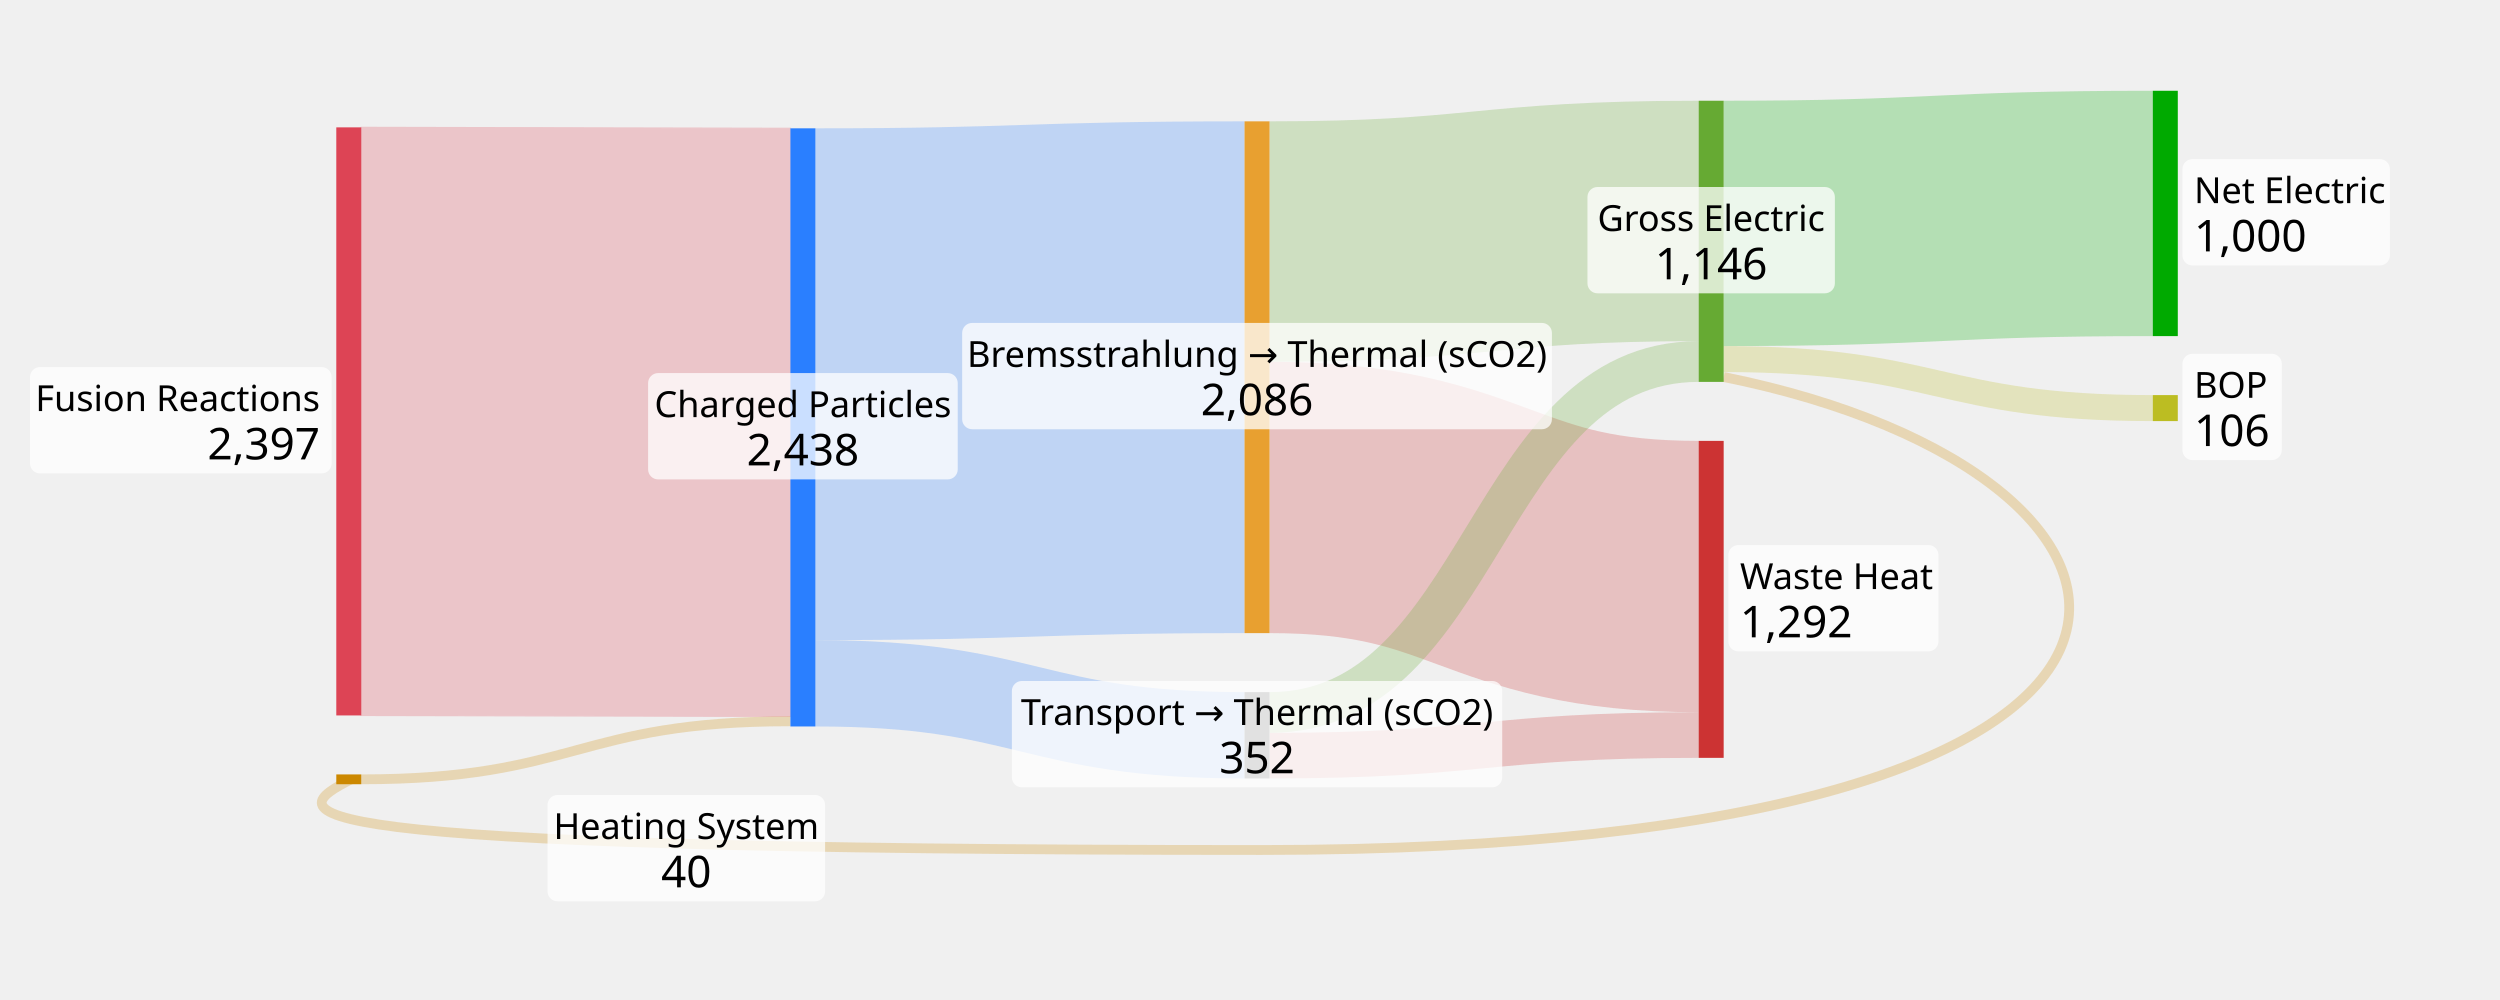
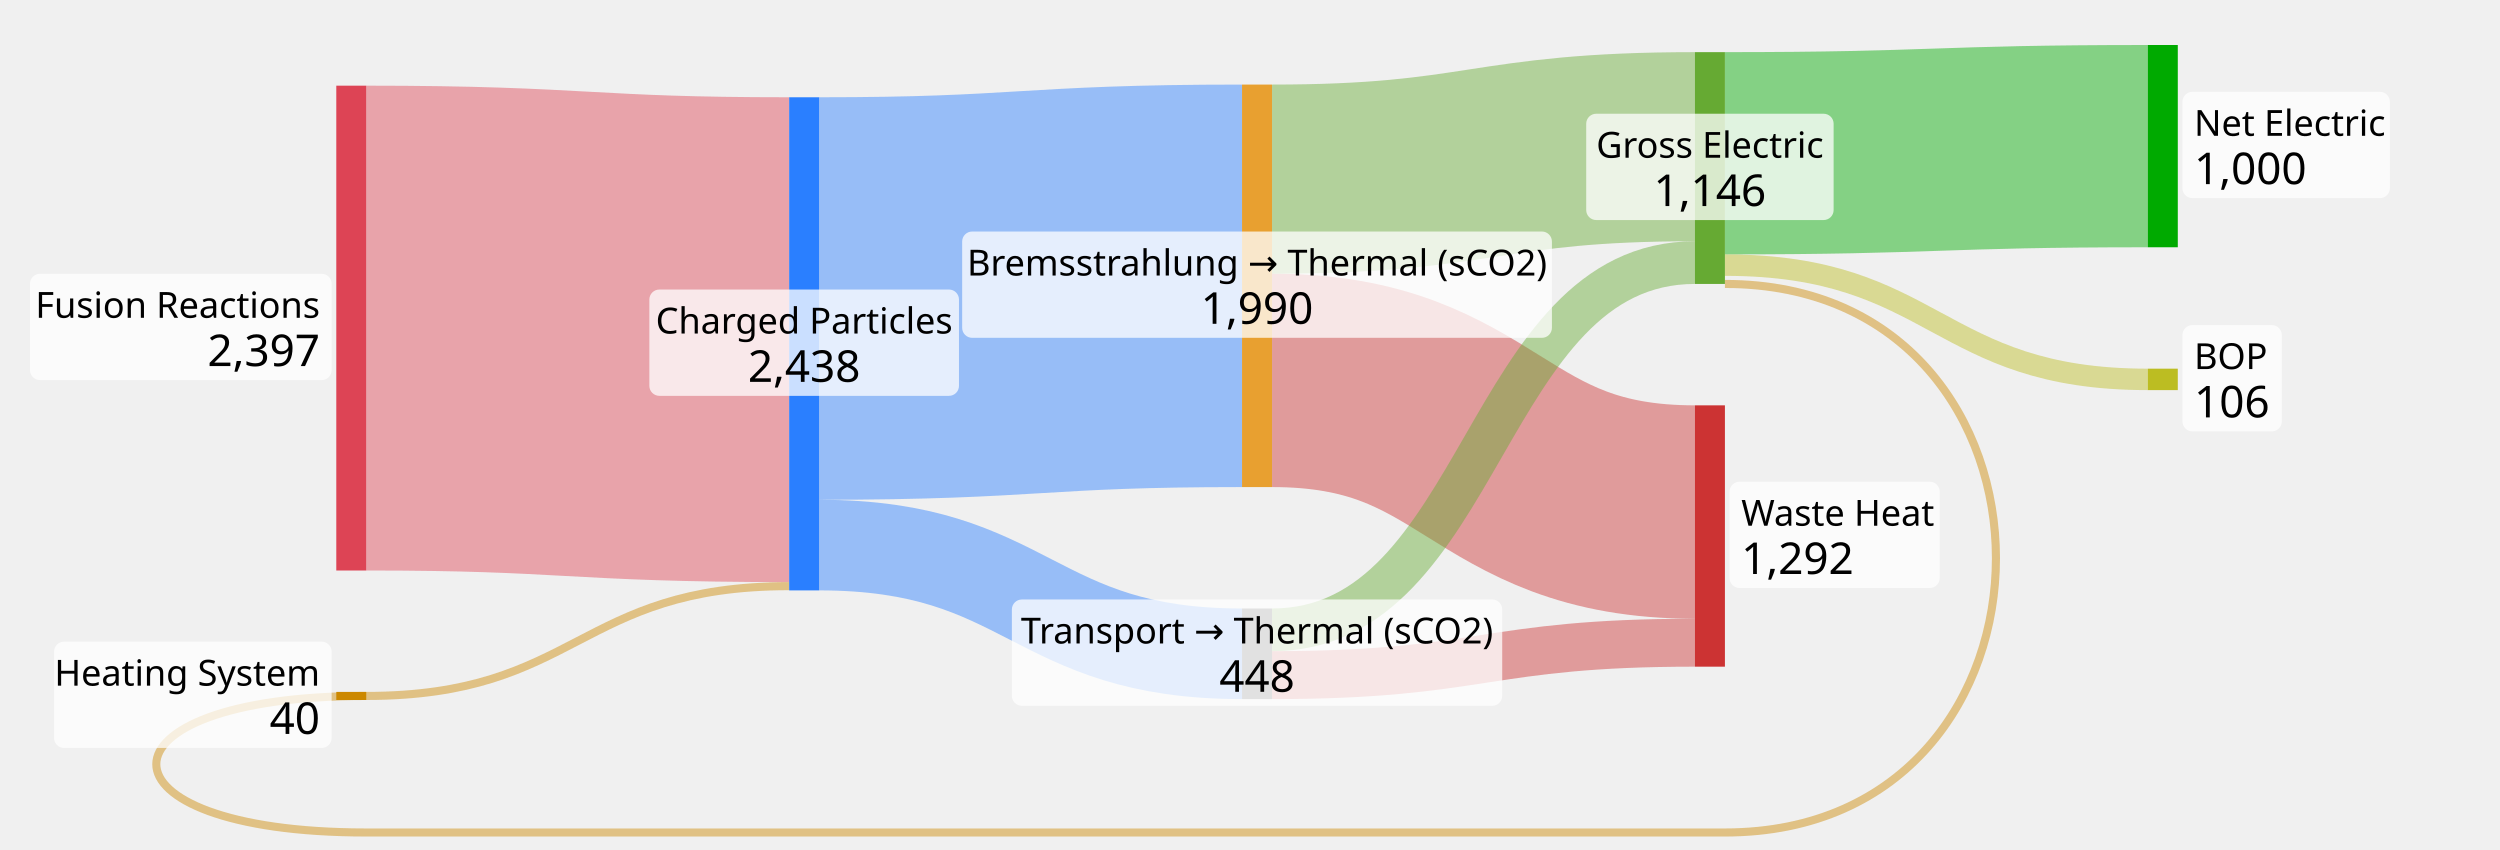
- <svg xmlns="http://www.w3.org/2000/svg" height="400" width="1000">
-   <g transform="translate(134.5166,10)">
+ <svg xmlns="http://www.w3.org/2000/svg" height="340" width="1000">
+   <g transform="translate(134.5166,18)">
    <g id="sankey_flows">
-       <path id="flow0" d="M10 40.942v235.234L181.65 276.563v-235.234z" fill="#d45" stroke-width="0.5" stroke="#d45" opacity="0.25" />
-       <path id="flow2" d="M191.65 143.685C277.475 143.685 277.475 140.894 363.3 140.894" fill="none" stroke-width="204.713" stroke="#2a7fff" opacity="0.25" />
-       <path id="flow5" d="M373.3 188.981C459.125 188.981 459.125 220.621 544.95 220.621" fill="none" stroke-width="108.539" stroke="#c33" opacity="0.25" />
-       <path id="flow8" d="M554.95 79.361C640.775 79.361 640.775 75.374 726.6 75.374" fill="none" stroke-width="98.137" stroke="#0a0" opacity="0.25" />
-       <path id="flow4" d="M373.3 86.624C459.125 86.624 459.125 78.38 544.95 78.38" fill="none" stroke-width="96.174" stroke="#6a3" opacity="0.25" />
-       <path id="flow3" d="M191.65 263.314C277.475 263.314 277.475 284.115 363.3 284.115" fill="none" stroke-width="34.544" stroke="#2a7fff" opacity="0.25" />
-       <path id="flow7" d="M373.3 292.261C459.125 292.261 459.125 284.017 544.95 284.017" fill="none" stroke-width="18.253" stroke="#c33" opacity="0.25" />
-       <path id="flow6" d="M373.3 274.989C459.125 274.989 459.125 134.613 544.95 134.613" fill="none" stroke-width="16.291" stroke="#6a3" opacity="0.25" />
-       <path id="flow9" d="M554.95 133.631C640.775 133.631 640.775 153.237 726.6 153.237" fill="none" stroke-width="10.402" stroke="#bcbd22" opacity="0.25" />
-       <path id="flow1" d="M10 301.731C95.825 301.731 95.825 278.525 181.65 278.525" fill="none" stroke-width="3.925" stroke="#c80" opacity="0.25" />
-       <path id="flow10" d="M554.95 140.795 C 750 180, 780 330, 370 330 C -40 330, -20 315, 6 301.7" fill="none" stroke-width="3.925" stroke="#c80" opacity="0.25" />
+       <path id="flow0" d="M12 113.235C96.575 113.235 96.575 117.875 181.15 117.875" fill="none" stroke-width="193.933" stroke="#d45" opacity="0.45" />
+       <path id="flow2" d="M193.15 101.411C277.725 101.411 277.725 96.329 362.3 96.329" fill="none" stroke-width="161.004" stroke="#2a7fff" opacity="0.45" />
+       <path id="flow5" d="M374.3 134.153C458.875 134.153 458.875 186.816 543.45 186.816" fill="none" stroke-width="85.356" stroke="#c33" opacity="0.45" />
+       <path id="flow8" d="M555.45 43.31C640.025 43.31 640.025 40.453 724.6 40.453" fill="none" stroke-width="80.906" stroke="#0a0" opacity="0.45" />
+       <path id="flow4" d="M374.3 53.651C458.875 53.651 458.875 40.681 543.45 40.681" fill="none" stroke-width="75.648" stroke="#6a3" opacity="0.45" />
+       <path id="flow3" d="M193.15 200.036C277.725 200.036 277.725 243.516 362.3 243.516" fill="none" stroke-width="36.246" stroke="#2a7fff" opacity="0.45" />
+       <path id="flow7" d="M374.3 252.052C458.875 252.052 458.875 239.082 543.45 239.082" fill="none" stroke-width="19.175" stroke="#c33" opacity="0.45" />
+       <path id="flow6" d="M374.3 233.929C458.875 233.929 458.875 87.04 543.45 87.04" fill="none" stroke-width="17.071" stroke="#6a3" opacity="0.45" />
+       <path id="flow9" d="M555.45 88.052C640.025 88.052 640.025 133.757 724.6 133.757" fill="none" stroke-width="8.576" stroke="#bcbd22" opacity="0.45" />
+       <path id="flow1" d="M12 260.382C96.575 260.382 96.575 216.46 181.15 216.46" fill="none" stroke-width="3.236" stroke="#c80" opacity="0.45" />
+       <path id="flow10" d="M555.45 95.576C700 95.576 700 315 555.45 315 L 12 315 C -100 315 -100 260.382 12 260.382" fill="none" stroke-width="3.236" stroke="#c80" opacity="0.45" />
    </g>
    <g id="sankey_nodes">
      <g class="node" style="touch-action: none;">
-         <rect id="r0" class="for_r0" x="0" y="40.942" height="235.234" width="10" fill="#d45" fill-opacity="1" />
+         <rect id="r0" class="for_r0" x="0" y="16.268" height="193.933" width="12" fill="#d45" fill-opacity="1" />
      </g>
      <g class="node" style="touch-action: none;">
-         <rect id="r1" class="for_r1" x="181.65" y="41.329" height="239.257" width="10" fill="#2a7fff" fill-opacity="1" />
+         <rect id="r1" class="for_r1" x="181.15" y="20.909" height="197.25" width="12" fill="#2a7fff" fill-opacity="1" />
      </g>
      <g class="node" style="touch-action: none;">
-         <rect id="r2" class="for_r2" x="0" y="299.768" height="3.925" width="10" fill="#c80" fill-opacity="1" />
+         <rect id="r2" class="for_r2" x="0" y="258.764" height="3.236" width="12" fill="#c80" fill-opacity="1" />
      </g>
      <g class="node" style="touch-action: none;">
-         <rect id="r3" class="for_r3" x="363.3" y="38.537" height="204.713" width="10" fill="#e8a030" fill-opacity="1" />
+         <rect id="r3" class="for_r3" x="362.3" y="15.827" height="161.004" width="12" fill="#e8a030" fill-opacity="1" />
      </g>
      <g class="node" style="touch-action: none;">
-         <rect id="r4" class="for_r4" x="363.3" y="266.843" height="34.544" width="10" fill="#888" fill-opacity="1" />
+         <rect id="r4" class="for_r4" x="362.3" y="225.393" height="36.246" width="12" fill="#888" fill-opacity="1" />
      </g>
      <g class="node" style="touch-action: none;">
-         <rect id="r5" class="for_r5" x="544.95" y="30.293" height="112.465" width="10" fill="#6a3" fill-opacity="1" />
+         <rect id="r5" class="for_r5" x="543.45" y="2.857" height="92.719" width="12" fill="#6a3" fill-opacity="1" />
      </g>
      <g class="node" style="touch-action: none;">
-         <rect id="r6" class="for_r6" x="544.95" y="166.351" height="126.793" width="10" fill="#c33" fill-opacity="1" />
+         <rect id="r6" class="for_r6" x="543.45" y="144.138" height="104.531" width="12" fill="#c33" fill-opacity="1" />
      </g>
      <g class="node" style="touch-action: none;">
-         <rect id="r7" class="for_r7" x="726.6" y="26.306" height="98.137" width="10" fill="#0a0" fill-opacity="1" />
+         <rect id="r7" class="for_r7" x="724.6" y="0" height="80.906" width="12" fill="#0a0" fill-opacity="1" />
      </g>
      <g class="node" style="touch-action: none;">
-         <rect id="r8" class="for_r8" x="726.6" y="148.036" height="10.402" width="10" fill="#bcbd22" fill-opacity="1" />
+         <rect id="r8" class="for_r8" x="724.6" y="129.469" height="8.576" width="12" fill="#bcbd22" fill-opacity="1" />
      </g>
    </g>
    <g id="sankey_labels" font-family="sans-serif" font-size="16px" fill="#000000">
-       <rect id="label0_bg" class="for_r0" x="-122.517" y="136.838" width="120.65" height="42.52" rx="4" fill="#fff" fill-opacity="0.75" stroke="none" stroke-width="0" stroke-opacity="0" />
-       <text id="label0" class="for_r0" text-anchor="end" x="-6.533" y="158.558" font-weight="400" font-size="14.4px" dy="-4.12">Fusion Reactions<tspan x="-6.533" dy="19.32" font-weight="400" font-size="17.6px">2,397</tspan>
+       <rect id="label0_bg" class="for_r0" x="-122.517" y="91.515" width="120.65" height="42.52" rx="4" fill="#fff" fill-opacity="0.75" stroke="none" stroke-width="0" stroke-opacity="0" />
+       <text id="label0" class="for_r0" text-anchor="end" x="-6.533" y="113.235" font-weight="400" font-size="14.4px" dy="-4.12">Fusion Reactions<tspan x="-6.533" dy="19.32" font-weight="400" font-size="17.6px">2,397</tspan>
      </text>
-       <rect id="label1_bg" class="for_r1" x="124.725" y="139.238" width="123.85" height="42.52" rx="4" fill="#fff" fill-opacity="0.75" stroke="none" stroke-width="0" stroke-opacity="0" />
-       <text id="label1" class="for_r1" text-anchor="middle" x="186.65" y="160.958" font-weight="400" font-size="14.4px" dy="-4.12">Charged Particles<tspan x="186.65" dy="19.32" font-weight="400" font-size="17.6px">2,438</tspan>
+       <rect id="label1_bg" class="for_r1" x="125.225" y="97.814" width="123.85" height="42.52" rx="4" fill="#fff" fill-opacity="0.75" stroke="none" stroke-width="0" stroke-opacity="0" />
+       <text id="label1" class="for_r1" text-anchor="middle" x="187.15" y="119.534" font-weight="400" font-size="14.4px" dy="-4.12">Charged Particles<tspan x="187.15" dy="19.32" font-weight="400" font-size="17.6px">2,438</tspan>
      </text>
-       <rect id="label2_bg" class="for_r2" x="84.5" y="308" width="111.017" height="42.52" rx="4" fill="#fff" fill-opacity="0.75" stroke="none" stroke-width="0" stroke-opacity="0" />
-       <text id="label2" class="for_r2" text-anchor="middle" x="140" y="329.72" font-weight="400" font-size="14.4px" dy="-4.12">Heating System<tspan x="140" dy="19.32" font-weight="400" font-size="17.6px">40</tspan>
+       <rect id="label2_bg" class="for_r2" x="-112.883" y="238.662" width="111.017" height="42.52" rx="4" fill="#fff" fill-opacity="0.75" stroke="none" stroke-width="0" stroke-opacity="0" />
+       <text id="label2" class="for_r2" text-anchor="end" x="-6.533" y="260.382" font-weight="400" font-size="14.4px" dy="-4.12">Heating System<tspan x="-6.533" dy="19.32" font-weight="400" font-size="17.6px">40</tspan>
      </text>
-       <rect id="label3_bg" class="for_r3" x="250.35" y="119.174" width="235.9" height="42.52" rx="4" fill="#fff" fill-opacity="0.75" stroke="none" stroke-width="0" stroke-opacity="0" />
-       <text id="label3" class="for_r3" text-anchor="middle" x="368.3" y="140.894" font-weight="400" font-size="14.4px" dy="-4.12">Bremsstrahlung → Thermal (sCO2)<tspan x="368.3" dy="19.32" font-weight="400" font-size="17.6px">2,086</tspan>
+       <rect id="label3_bg" class="for_r3" x="250.35" y="74.609" width="235.9" height="42.52" rx="4" fill="#fff" fill-opacity="0.75" stroke="none" stroke-width="0" stroke-opacity="0" />
+       <text id="label3" class="for_r3" text-anchor="middle" x="368.3" y="96.329" font-weight="400" font-size="14.4px" dy="-4.12">Bremsstrahlung → Thermal (sCO2)<tspan x="368.3" dy="19.32" font-weight="400" font-size="17.6px">1,990</tspan>
      </text>
-       <rect id="label4_bg" class="for_r4" x="270.233" y="262.395" width="196.133" height="42.52" rx="4" fill="#fff" fill-opacity="0.75" stroke="none" stroke-width="0" stroke-opacity="0" />
-       <text id="label4" class="for_r4" text-anchor="middle" x="368.3" y="284.115" font-weight="400" font-size="14.4px" dy="-4.12">Transport → Thermal (sCO2)<tspan x="368.3" dy="19.32" font-weight="400" font-size="17.6px">352</tspan>
+       <rect id="label4_bg" class="for_r4" x="270.233" y="221.796" width="196.133" height="42.52" rx="4" fill="#fff" fill-opacity="0.75" stroke="none" stroke-width="0" stroke-opacity="0" />
+       <text id="label4" class="for_r4" text-anchor="middle" x="368.3" y="243.516" font-weight="400" font-size="14.4px" dy="-4.12">Transport → Thermal (sCO2)<tspan x="368.3" dy="19.32" font-weight="400" font-size="17.6px">448</tspan>
      </text>
-       <rect id="label5_bg" class="for_r5" x="500.467" y="64.805" width="98.967" height="42.52" rx="4" fill="#fff" fill-opacity="0.75" stroke="none" stroke-width="0" stroke-opacity="0" />
-       <text id="label5" class="for_r5" text-anchor="middle" x="549.95" y="86.525" font-weight="400" font-size="14.4px" dy="-4.12">Gross Electric<tspan x="549.95" dy="19.32" font-weight="400" font-size="17.6px">1,146</tspan>
+       <rect id="label5_bg" class="for_r5" x="499.967" y="27.496" width="98.967" height="42.52" rx="4" fill="#fff" fill-opacity="0.75" stroke="none" stroke-width="0" stroke-opacity="0" />
+       <text id="label5" class="for_r5" text-anchor="middle" x="549.45" y="49.216" font-weight="400" font-size="14.4px" dy="-4.12">Gross Electric<tspan x="549.45" dy="19.32" font-weight="400" font-size="17.6px">1,146</tspan>
      </text>
-       <rect id="label6_bg" class="for_r6" x="556.817" y="208.027" width="84.05" height="42.52" rx="4" fill="#fff" fill-opacity="0.75" stroke="none" stroke-width="0" stroke-opacity="0" />
-       <text id="label6" class="for_r6" text-anchor="start" x="561.483" y="229.747" font-weight="400" font-size="14.4px" dy="-4.12">Waste Heat<tspan x="561.483" dy="19.32" font-weight="400" font-size="17.6px">1,292</tspan>
+       <rect id="label6_bg" class="for_r6" x="557.317" y="174.684" width="84.05" height="42.52" rx="4" fill="#fff" fill-opacity="0.75" stroke="none" stroke-width="0" stroke-opacity="0" />
+       <text id="label6" class="for_r6" text-anchor="start" x="561.983" y="196.404" font-weight="400" font-size="14.4px" dy="-4.12">Waste Heat<tspan x="561.983" dy="19.32" font-weight="400" font-size="17.6px">1,292</tspan>
      </text>
-       <rect id="label7_bg" class="for_r7" x="738.467" y="53.654" width="82.967" height="42.52" rx="4" fill="#fff" fill-opacity="0.75" stroke="none" stroke-width="0" stroke-opacity="0" />
-       <text id="label7" class="for_r7" text-anchor="start" x="743.133" y="75.374" font-weight="400" font-size="14.4px" dy="-4.12">Net Electric<tspan x="743.133" dy="19.32" font-weight="400" font-size="17.6px">1,000</tspan>
+       <rect id="label7_bg" class="for_r7" x="738.467" y="18.733" width="82.967" height="42.52" rx="4" fill="#fff" fill-opacity="0.75" stroke="none" stroke-width="0" stroke-opacity="0" />
+       <text id="label7" class="for_r7" text-anchor="start" x="743.133" y="40.453" font-weight="400" font-size="14.4px" dy="-4.12">Net Electric<tspan x="743.133" dy="19.32" font-weight="400" font-size="17.6px">1,000</tspan>
      </text>
-       <rect id="label8_bg" class="for_r8" x="738.467" y="131.517" width="39.733" height="42.52" rx="4" fill="#fff" fill-opacity="0.75" stroke="none" stroke-width="0" stroke-opacity="0" />
-       <text id="label8" class="for_r8" text-anchor="start" x="743.133" y="153.237" font-weight="400" font-size="14.4px" dy="-4.12">BOP<tspan x="743.133" dy="19.32" font-weight="400" font-size="17.6px">106</tspan>
+       <rect id="label8_bg" class="for_r8" x="738.467" y="112.037" width="39.733" height="42.52" rx="4" fill="#fff" fill-opacity="0.75" stroke="none" stroke-width="0" stroke-opacity="0" />
+       <text id="label8" class="for_r8" text-anchor="start" x="743.133" y="133.757" font-weight="400" font-size="14.4px" dy="-4.12">BOP<tspan x="743.133" dy="19.32" font-weight="400" font-size="17.6px">106</tspan>
      </text>
    </g>
  </g>
</svg>
